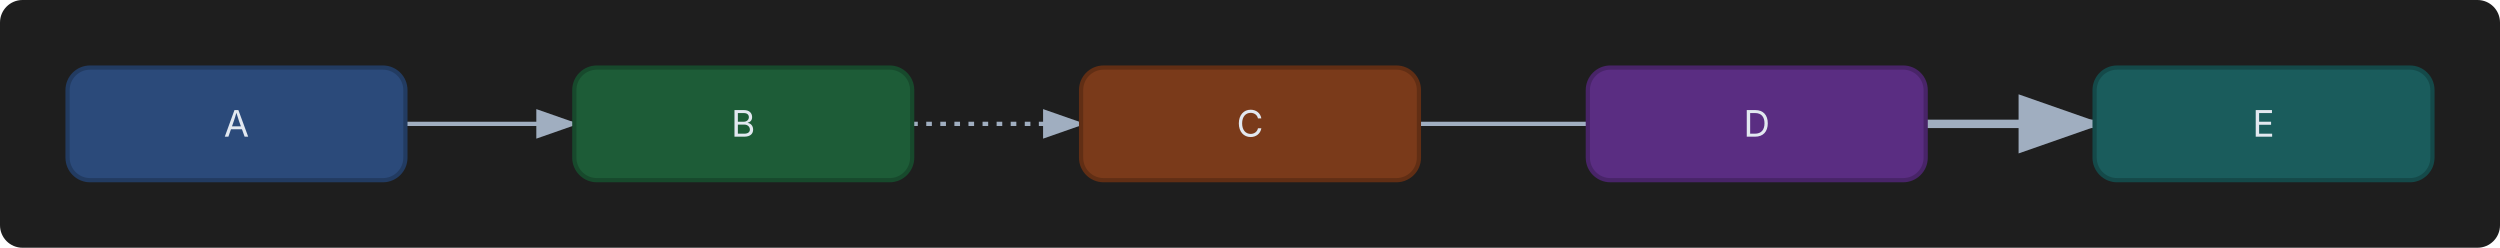
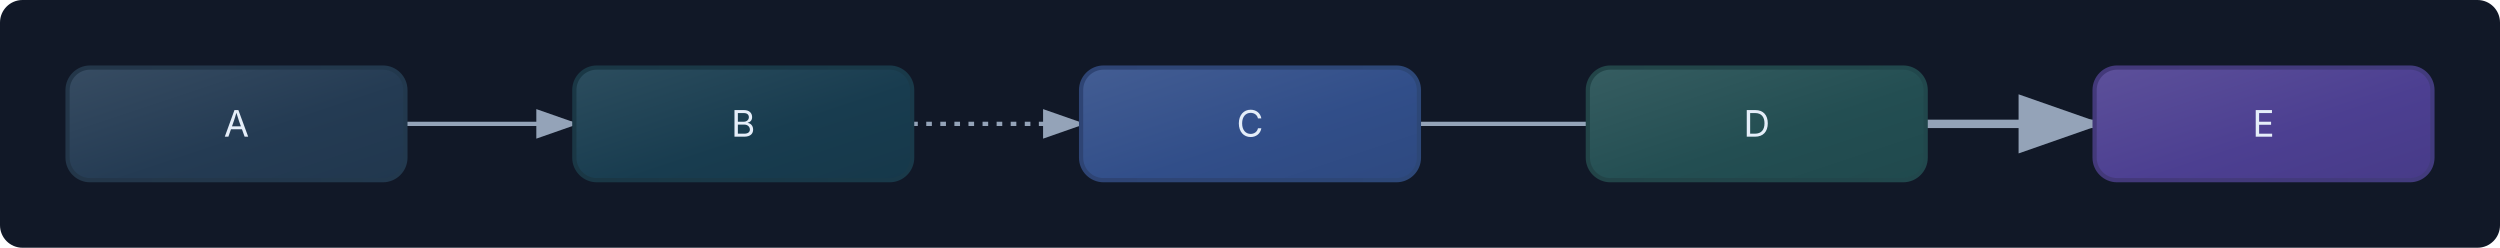
<svg xmlns="http://www.w3.org/2000/svg" width="888.00" height="88.00" viewBox="0 0 888.00 88.00">
  <defs>
    <marker id="arrowhead" markerWidth="10" markerHeight="7" refX="9" refY="3.5" orient="auto">
-       <polygon points="0 0, 10 3.5, 0 7" fill="#A0AEC0" />
+       <polygon points="0 0, 10 3.5, 0 7" fill="#94A3B8" />
    </marker>
  </defs>
-   <rect width="888.00" height="88.00" fill="#1E1E1E" rx="8.00" ry="8.00" />
-   <path d="M 144.00,44.00 C 168.00,44.00 180.00,44.00 204.00,44.00" fill="none" stroke="#A0AEC0" stroke-width="1.50" marker-end="url(#arrowhead)" />
-   <path d="M 324.00,44.00 C 348.00,44.00 360.00,44.00 384.00,44.00" fill="none" stroke="#A0AEC0" stroke-width="1.50" stroke-dasharray="2,3" marker-end="url(#arrowhead)" />
-   <path d="M 504.00,44.00 C 528.00,44.00 540.00,44.00 564.00,44.00" fill="none" stroke="#A0AEC0" stroke-width="1.50" />
-   <path d="M 684.00,44.00 C 708.00,44.00 720.00,44.00 744.00,44.00" fill="none" stroke="#A0AEC0" stroke-width="3.00" marker-end="url(#arrowhead)" />
+   <rect width="888.00" height="88.00" fill="#111827" rx="8.00" ry="8.00" />
+   <path d="M 144.00,44.00 C 168.00,44.00 180.00,44.00 204.00,44.00" fill="none" stroke="#94A3B8" stroke-width="1.50" marker-end="url(#arrowhead)" />
+   <path d="M 324.00,44.00 C 348.00,44.00 360.00,44.00 384.00,44.00" fill="none" stroke="#94A3B8" stroke-width="1.50" stroke-dasharray="2,3" marker-end="url(#arrowhead)" />
+   <path d="M 504.00,44.00 C 528.00,44.00 540.00,44.00 564.00,44.00" fill="none" stroke="#94A3B8" stroke-width="1.50" />
+   <path d="M 684.00,44.00 C 708.00,44.00 720.00,44.00 744.00,44.00" fill="none" stroke="#94A3B8" stroke-width="3.00" marker-end="url(#arrowhead)" />
  <g transform="translate(24.00,24.00)">
-     <rect width="120.00" height="40.00" rx="8.00" ry="8.00" fill="#2B4A7A" stroke="#223B61" stroke-width="1.50" />
-     <text x="60.00" y="24.55" text-anchor="middle" font-family="&quot;Segoe UI&quot;, Inter, Arial, sans-serif" font-size="13.00" fill="#E2E8F0">A</text>
+     <defs>
+       <linearGradient id="node-0-fill-gradient" x1="0%" y1="0%" x2="100%" y2="100%">
+         <stop offset="0%" stop-color="#374C62" />
+         <stop offset="58%" stop-color="#243B53" />
+         <stop offset="100%" stop-color="#21374E" />
+       </linearGradient>
+       <linearGradient id="node-0-stroke-gradient" x1="0%" y1="0%" x2="100%" y2="0%">
+         <stop offset="0%" stop-color="#233649" />
+         <stop offset="100%" stop-color="#22384D" />
+       </linearGradient>
+     </defs>
+     <rect width="120.00" height="40.00" rx="8.00" ry="8.00" fill="url(#node-0-fill-gradient)" stroke="url(#node-0-stroke-gradient)" stroke-width="1.50" />
+     <text x="60.00" y="24.55" text-anchor="middle" font-family="&quot;Segoe UI&quot;, Inter, Arial, sans-serif" font-size="13.00" fill="#E5EEF9">A</text>
  </g>
  <g transform="translate(204.00,24.00)">
-     <rect width="120.00" height="40.00" rx="8.00" ry="8.00" fill="#1D5C37" stroke="#17492C" stroke-width="1.50" />
-     <text x="60.00" y="24.55" text-anchor="middle" font-family="&quot;Segoe UI&quot;, Inter, Arial, sans-serif" font-size="13.00" fill="#E2E8F0">B</text>
+     <defs>
+       <linearGradient id="node-1-fill-gradient" x1="0%" y1="0%" x2="100%" y2="100%">
+         <stop offset="0%" stop-color="#2C4D5E" />
+         <stop offset="58%" stop-color="#183C4F" />
+         <stop offset="100%" stop-color="#16384A" />
+       </linearGradient>
+       <linearGradient id="node-1-stroke-gradient" x1="0%" y1="0%" x2="100%" y2="0%">
+         <stop offset="0%" stop-color="#1A3745" />
+         <stop offset="100%" stop-color="#193949" />
+       </linearGradient>
+     </defs>
+     <rect width="120.00" height="40.00" rx="8.00" ry="8.00" fill="url(#node-1-fill-gradient)" stroke="url(#node-1-stroke-gradient)" stroke-width="1.50" />
+     <text x="60.00" y="24.55" text-anchor="middle" font-family="&quot;Segoe UI&quot;, Inter, Arial, sans-serif" font-size="13.00" fill="#E5EEF9">B</text>
  </g>
  <g transform="translate(384.00,24.00)">
-     <rect width="120.00" height="40.00" rx="8.00" ry="8.00" fill="#7A3A1A" stroke="#612E14" stroke-width="1.50" />
-     <text x="60.00" y="24.55" text-anchor="middle" font-family="&quot;Segoe UI&quot;, Inter, Arial, sans-serif" font-size="13.00" fill="#E2E8F0">C</text>
+     <defs>
+       <linearGradient id="node-2-fill-gradient" x1="0%" y1="0%" x2="100%" y2="100%">
+         <stop offset="0%" stop-color="#435D93" />
+         <stop offset="58%" stop-color="#314E89" />
+         <stop offset="100%" stop-color="#2E4980" />
+       </linearGradient>
+       <linearGradient id="node-2-stroke-gradient" x1="0%" y1="0%" x2="100%" y2="0%">
+         <stop offset="0%" stop-color="#2E4474" />
+         <stop offset="100%" stop-color="#2D4777" />
+       </linearGradient>
+     </defs>
+     <rect width="120.00" height="40.00" rx="8.00" ry="8.00" fill="url(#node-2-fill-gradient)" stroke="url(#node-2-stroke-gradient)" stroke-width="1.50" />
+     <text x="60.00" y="24.55" text-anchor="middle" font-family="&quot;Segoe UI&quot;, Inter, Arial, sans-serif" font-size="13.00" fill="#E5EEF9">C</text>
  </g>
  <g transform="translate(564.00,24.00)">
-     <rect width="120.00" height="40.00" rx="8.00" ry="8.00" fill="#5A2D82" stroke="#482468" stroke-width="1.50" />
-     <text x="60.00" y="24.55" text-anchor="middle" font-family="&quot;Segoe UI&quot;, Inter, Arial, sans-serif" font-size="13.00" fill="#E2E8F0">D</text>
+     <defs>
+       <linearGradient id="node-3-fill-gradient" x1="0%" y1="0%" x2="100%" y2="100%">
+         <stop offset="0%" stop-color="#365D61" />
+         <stop offset="58%" stop-color="#234E52" />
+         <stop offset="100%" stop-color="#20494D" />
+       </linearGradient>
+       <linearGradient id="node-3-stroke-gradient" x1="0%" y1="0%" x2="100%" y2="0%">
+         <stop offset="0%" stop-color="#224448" />
+         <stop offset="100%" stop-color="#21474C" />
+       </linearGradient>
+     </defs>
+     <rect width="120.00" height="40.00" rx="8.00" ry="8.00" fill="url(#node-3-fill-gradient)" stroke="url(#node-3-stroke-gradient)" stroke-width="1.50" />
+     <text x="60.00" y="24.55" text-anchor="middle" font-family="&quot;Segoe UI&quot;, Inter, Arial, sans-serif" font-size="13.00" fill="#E5EEF9">D</text>
  </g>
  <g transform="translate(744.00,24.00)">
-     <rect width="120.00" height="40.00" rx="8.00" ry="8.00" fill="#1A5C5C" stroke="#144949" stroke-width="1.50" />
-     <text x="60.00" y="24.55" text-anchor="middle" font-family="&quot;Segoe UI&quot;, Inter, Arial, sans-serif" font-size="13.00" fill="#E2E8F0">E</text>
+     <defs>
+       <linearGradient id="node-4-fill-gradient" x1="0%" y1="0%" x2="100%" y2="100%">
+         <stop offset="0%" stop-color="#5C509A" />
+         <stop offset="58%" stop-color="#4C3F91" />
+         <stop offset="100%" stop-color="#473B88" />
+       </linearGradient>
+       <linearGradient id="node-4-stroke-gradient" x1="0%" y1="0%" x2="100%" y2="0%">
+         <stop offset="0%" stop-color="#43397A" />
+         <stop offset="100%" stop-color="#423B7D" />
+       </linearGradient>
+     </defs>
+     <rect width="120.00" height="40.00" rx="8.00" ry="8.00" fill="url(#node-4-fill-gradient)" stroke="url(#node-4-stroke-gradient)" stroke-width="1.50" />
+     <text x="60.00" y="24.55" text-anchor="middle" font-family="&quot;Segoe UI&quot;, Inter, Arial, sans-serif" font-size="13.00" fill="#E5EEF9">E</text>
  </g>
</svg>
